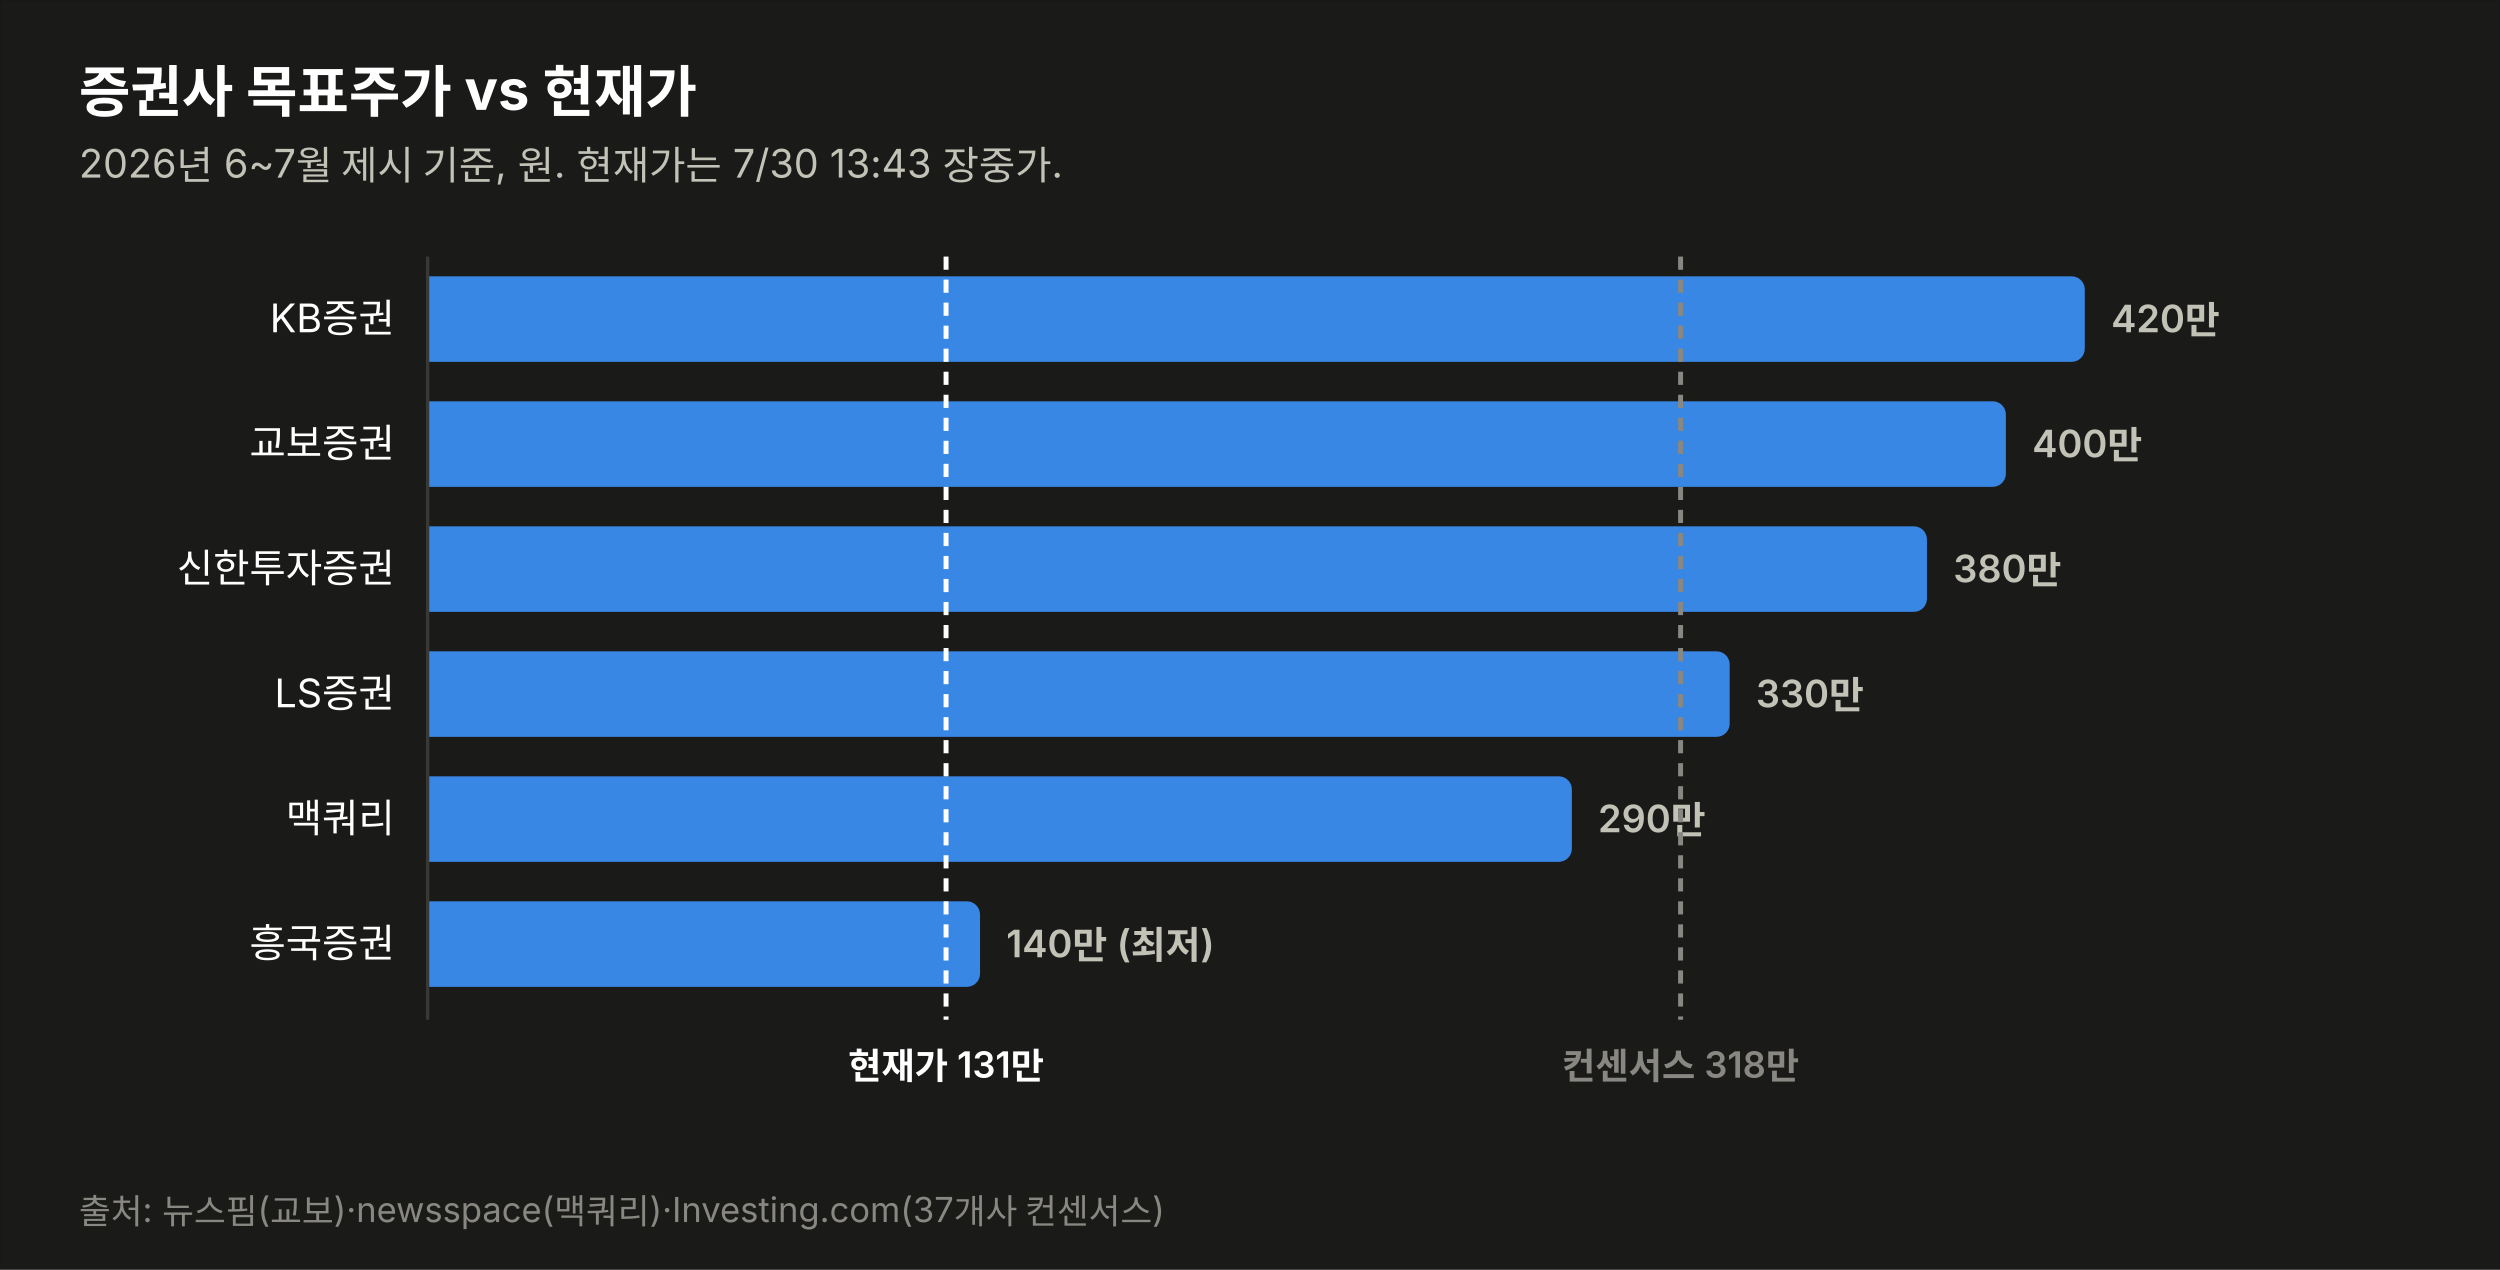
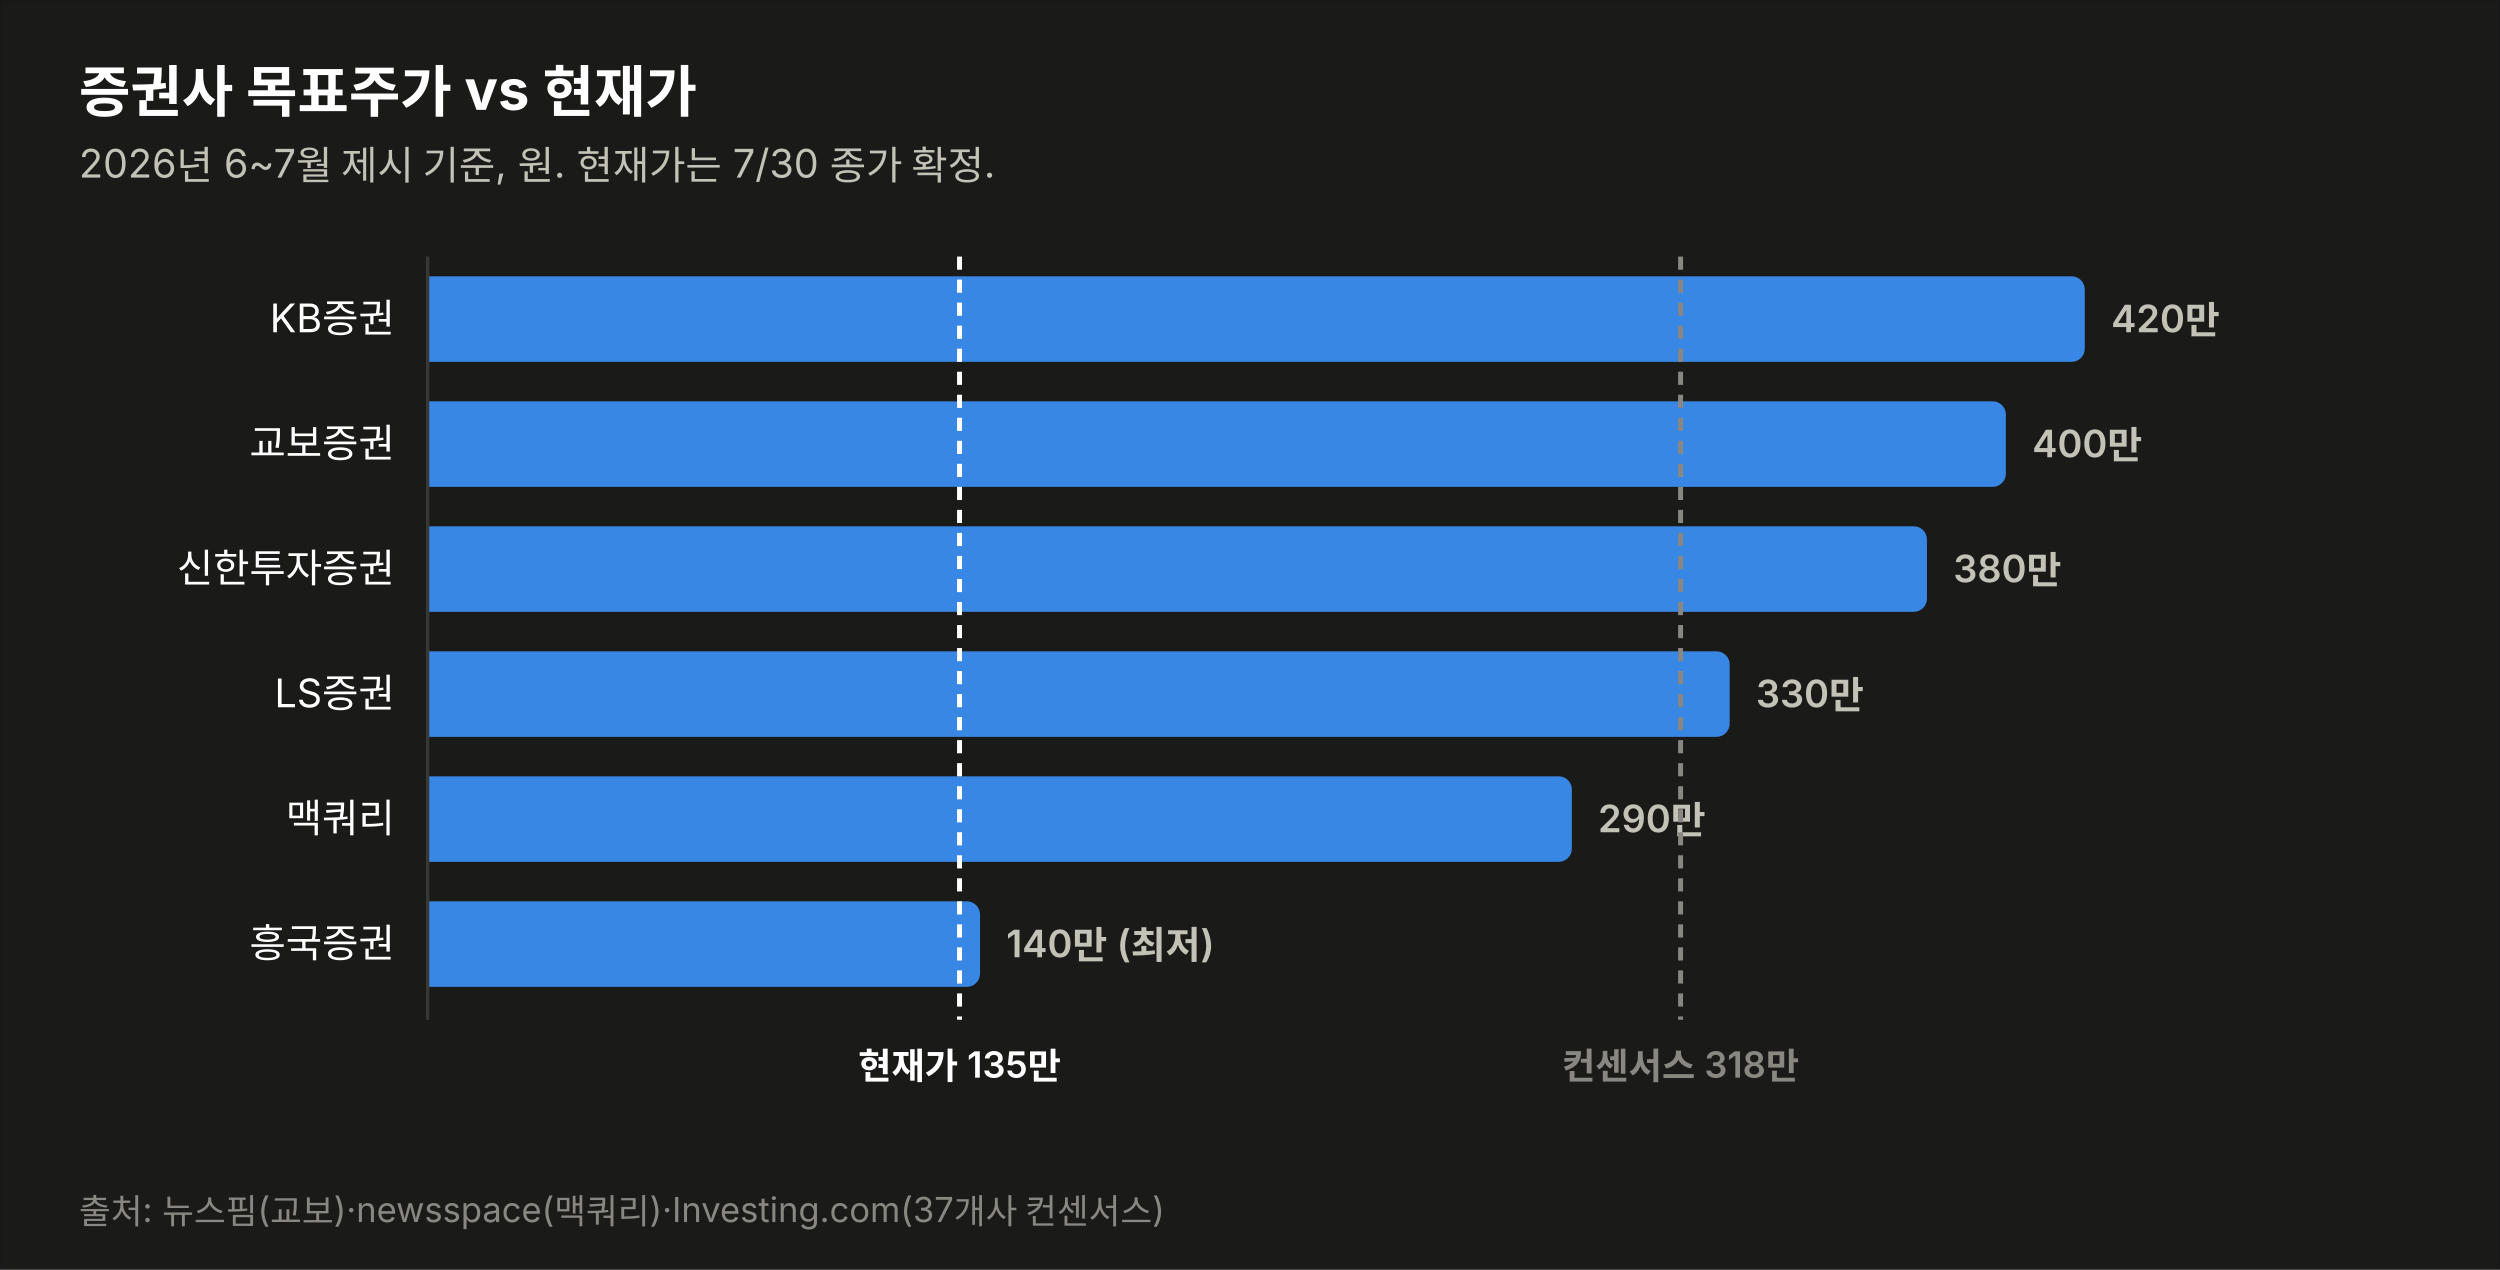
<svg xmlns="http://www.w3.org/2000/svg" width="760" height="386" viewBox="0 0 760 386" font-family="system-ui,-apple-system,&quot;Segoe UI&quot;,&quot;Malgun Gothic&quot;,&quot;Apple SD Gothic Neo&quot;,sans-serif">
  <rect width="760" height="386" fill="#1a1a19" stroke="rgba(11,11,11,0.10)" />
  <text x="24" y="34" font-size="17" font-weight="700" fill="#ffffff">증권사 목표주가 vs 현재가</text>
-   <text x="24" y="54" font-size="12" fill="#c3c2b7">2026년 6~7월 제시 기준, 원. 현재가는 7/30 13:43 장중가.</text>
+   <text x="24" y="54" font-size="12" fill="#c3c2b7">2026년 6~7월 제시 기준, 원. 현재가는 7/30 종가 확정.</text>
  <text x="120" y="101.0" font-size="12" fill="#ffffff" text-anchor="end">KB증권</text>
  <path d="M130,84 h499.774 a4,4 0 0 1 4,4 v18 a4,4 0 0 1 -4,4 h-499.774 z" fill="#3987e5" opacity="1.0" />
  <text x="641.8" y="101.0" font-size="11.5" font-weight="600" fill="#c3c2b7" style="font-variant-numeric:tabular-nums">420만</text>
  <text x="120" y="139.0" font-size="12" fill="#ffffff" text-anchor="end">교보증권</text>
  <path d="M130,122 h475.784 a4,4 0 0 1 4,4 v18 a4,4 0 0 1 -4,4 h-475.784 z" fill="#3987e5" opacity="1.0" />
  <text x="617.8" y="139.0" font-size="11.5" font-weight="600" fill="#c3c2b7" style="font-variant-numeric:tabular-nums">400만</text>
  <text x="120" y="177.0" font-size="12" fill="#ffffff" text-anchor="end">신한투자증권</text>
  <path d="M130,160 h451.795 a4,4 0 0 1 4,4 v18 a4,4 0 0 1 -4,4 h-451.795 z" fill="#3987e5" opacity="1.0" />
  <text x="593.8" y="177.0" font-size="11.5" font-weight="600" fill="#c3c2b7" style="font-variant-numeric:tabular-nums">380만</text>
  <text x="120" y="215.0" font-size="12" fill="#ffffff" text-anchor="end">LS증권</text>
  <path d="M130,198 h391.822 a4,4 0 0 1 4,4 v18 a4,4 0 0 1 -4,4 h-391.822 z" fill="#3987e5" opacity="1.0" />
  <text x="533.8" y="215.0" font-size="11.5" font-weight="600" fill="#c3c2b7" style="font-variant-numeric:tabular-nums">330만</text>
  <text x="120" y="253.0" font-size="12" fill="#ffffff" text-anchor="end">맥쿼리</text>
  <path d="M130,236 h343.844 a4,4 0 0 1 4,4 v18 a4,4 0 0 1 -4,4 h-343.844 z" fill="#3987e5" opacity="1.0" />
  <text x="485.8" y="253.0" font-size="11.5" font-weight="600" fill="#c3c2b7" style="font-variant-numeric:tabular-nums">290만</text>
  <text x="120" y="291.0" font-size="12" fill="#ffffff" text-anchor="end">흥국증권</text>
  <path d="M130,274 h163.925 a4,4 0 0 1 4,4 v18 a4,4 0 0 1 -4,4 h-163.925 z" fill="#3987e5" opacity="1.0" />
  <text x="305.9" y="291.0" font-size="11.5" font-weight="600" fill="#c3c2b7" style="font-variant-numeric:tabular-nums">140만 (최저)</text>
  <line x1="130" y1="78" x2="130" y2="310" stroke="#383835" stroke-width="1" />
-   <line x1="287.6" y1="78" x2="287.6" y2="310" stroke="#ffffff" stroke-width="1.5" stroke-dasharray="4 3" />
-   <text x="287.6" y="328" font-size="11" font-weight="600" fill="#ffffff" text-anchor="middle">현재가 131만</text>
+   <line x1="291.7" y1="78" x2="291.7" y2="310" stroke="#ffffff" stroke-width="1.5" stroke-dasharray="4 3" />
+   <text x="291.7" y="328" font-size="11" font-weight="600" fill="#ffffff" text-anchor="middle">현재가 135만</text>
  <line x1="510.9" y1="78" x2="510.9" y2="310" stroke="#898781" stroke-width="1.5" stroke-dasharray="4 3" />
  <text x="510.9" y="328" font-size="11" font-weight="600" fill="#898781" text-anchor="middle">컨센서스 318만</text>
  <text x="24" y="372" font-size="10.5" fill="#898781">출처: 뉴스핌(교보)·newsspace(맥쿼리)·Investing.com(37개사 컨센서스)</text>
</svg>
